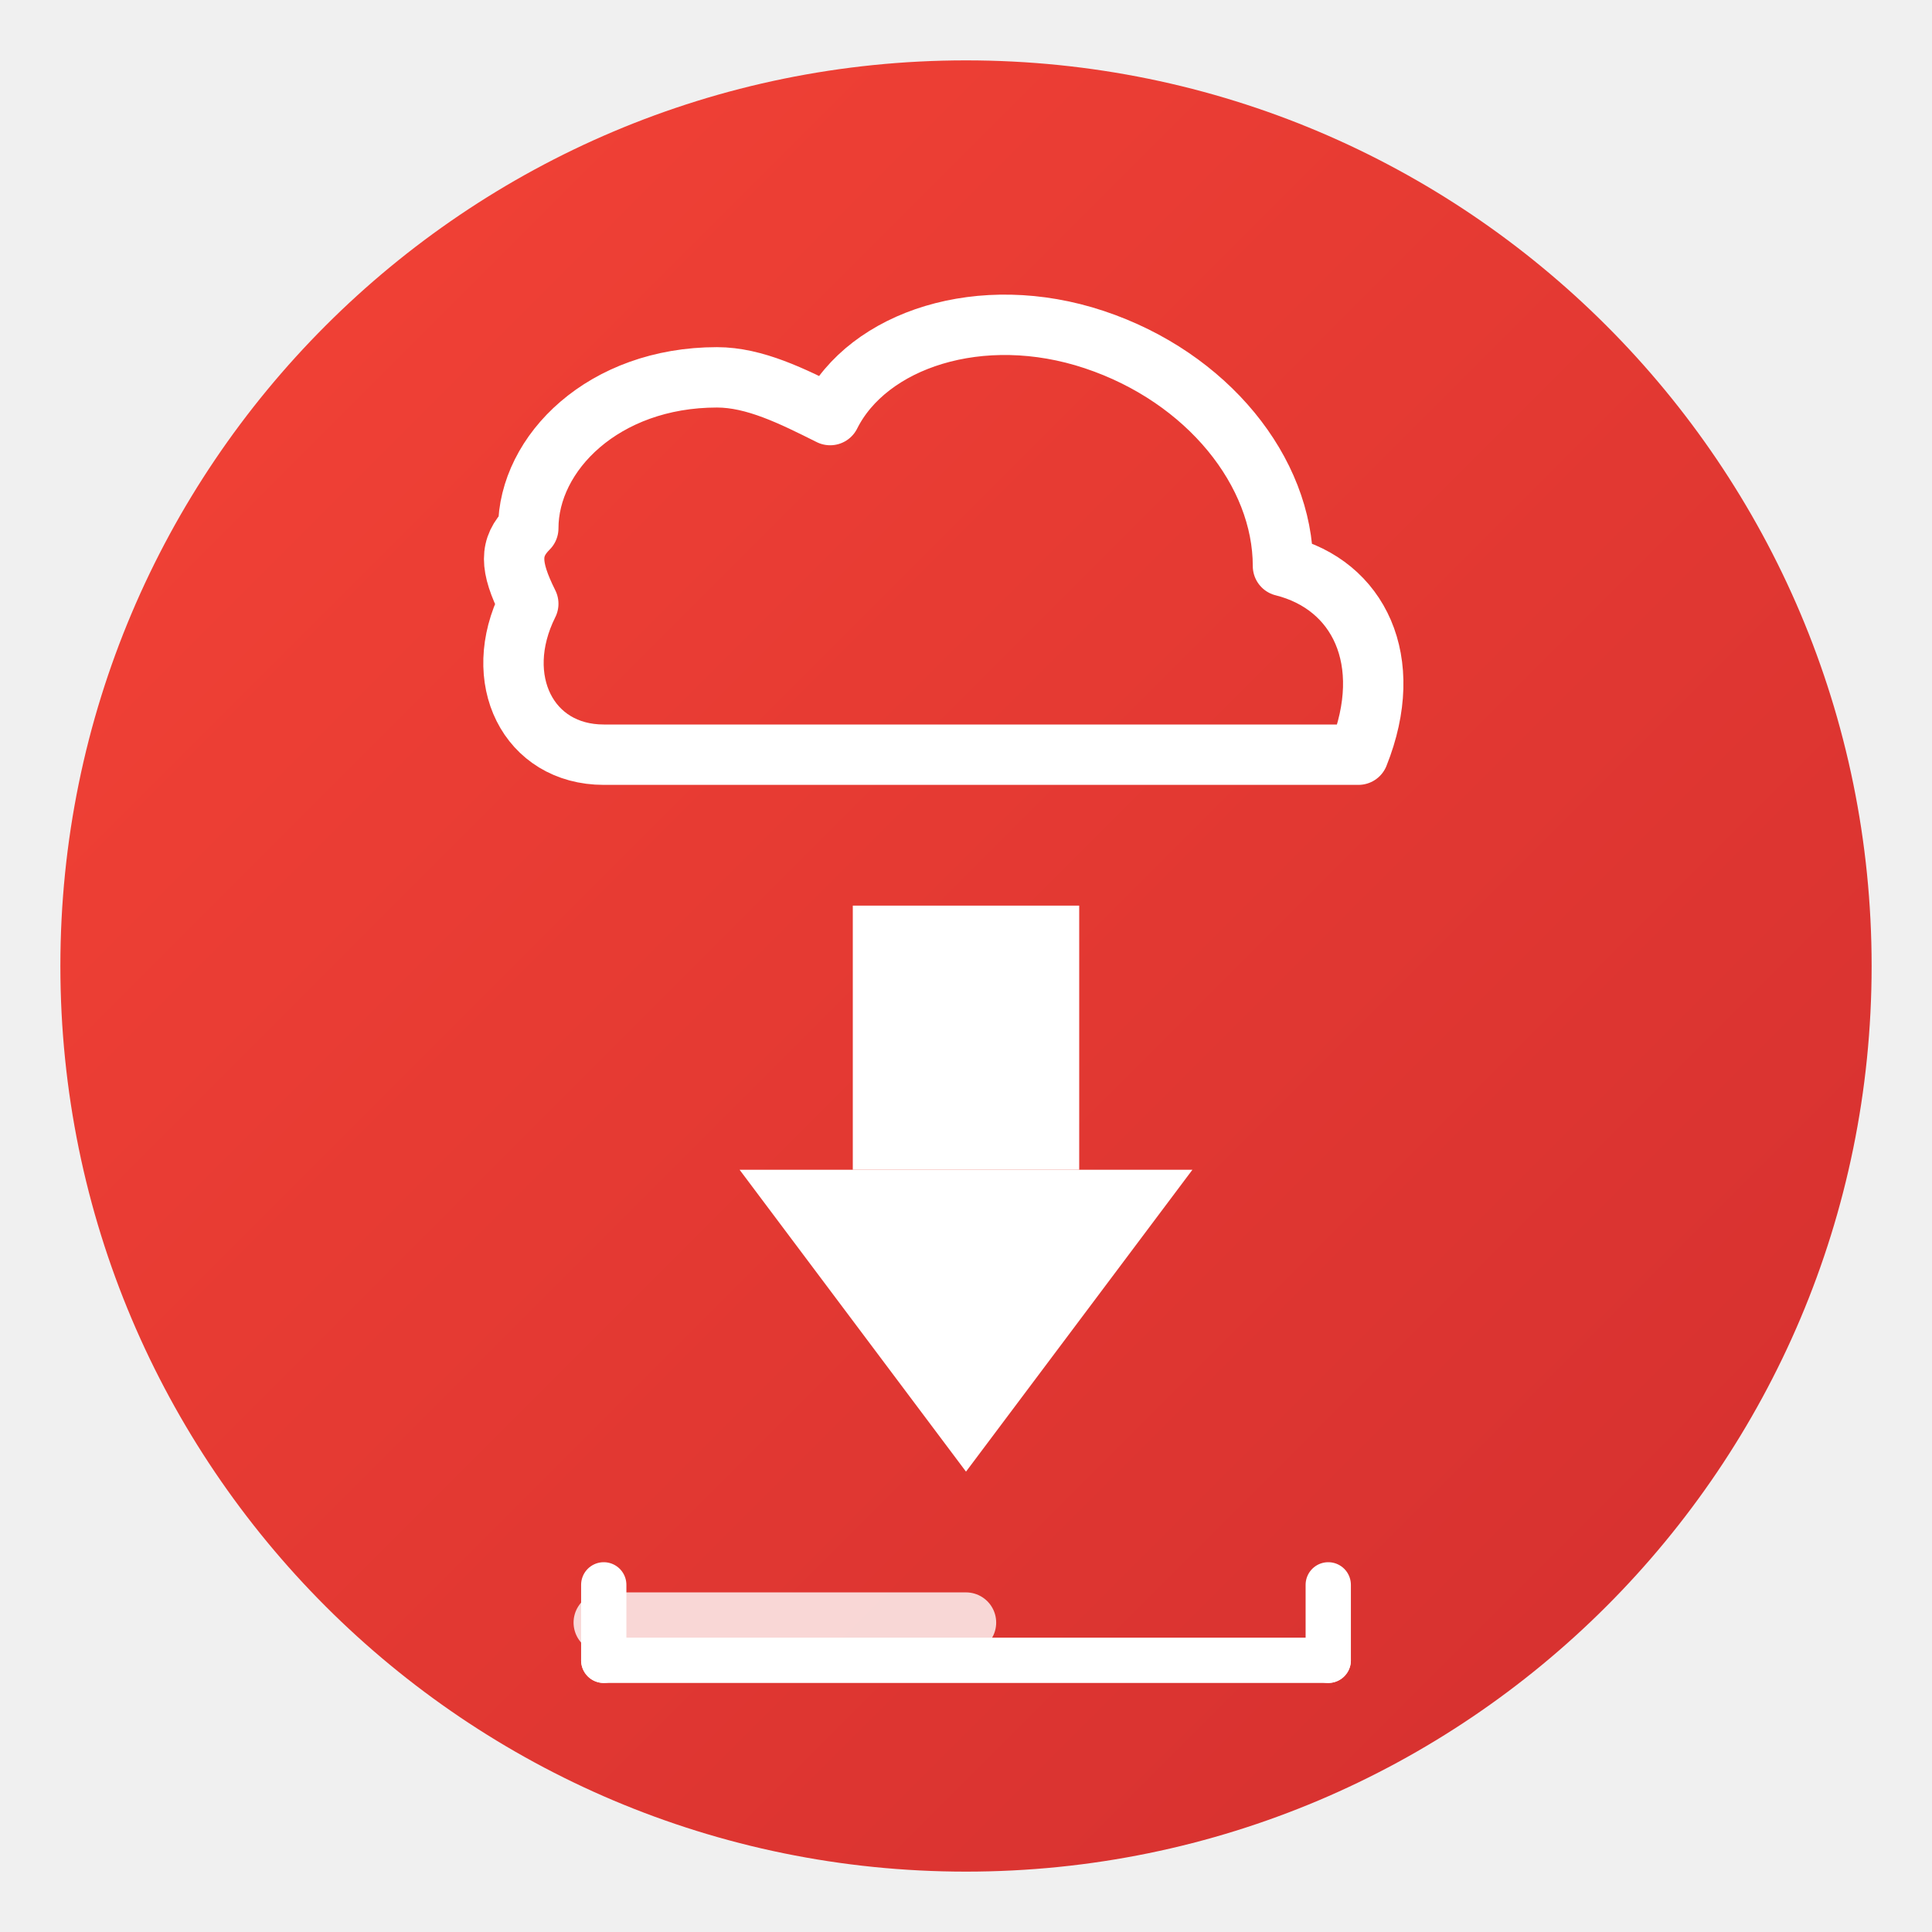
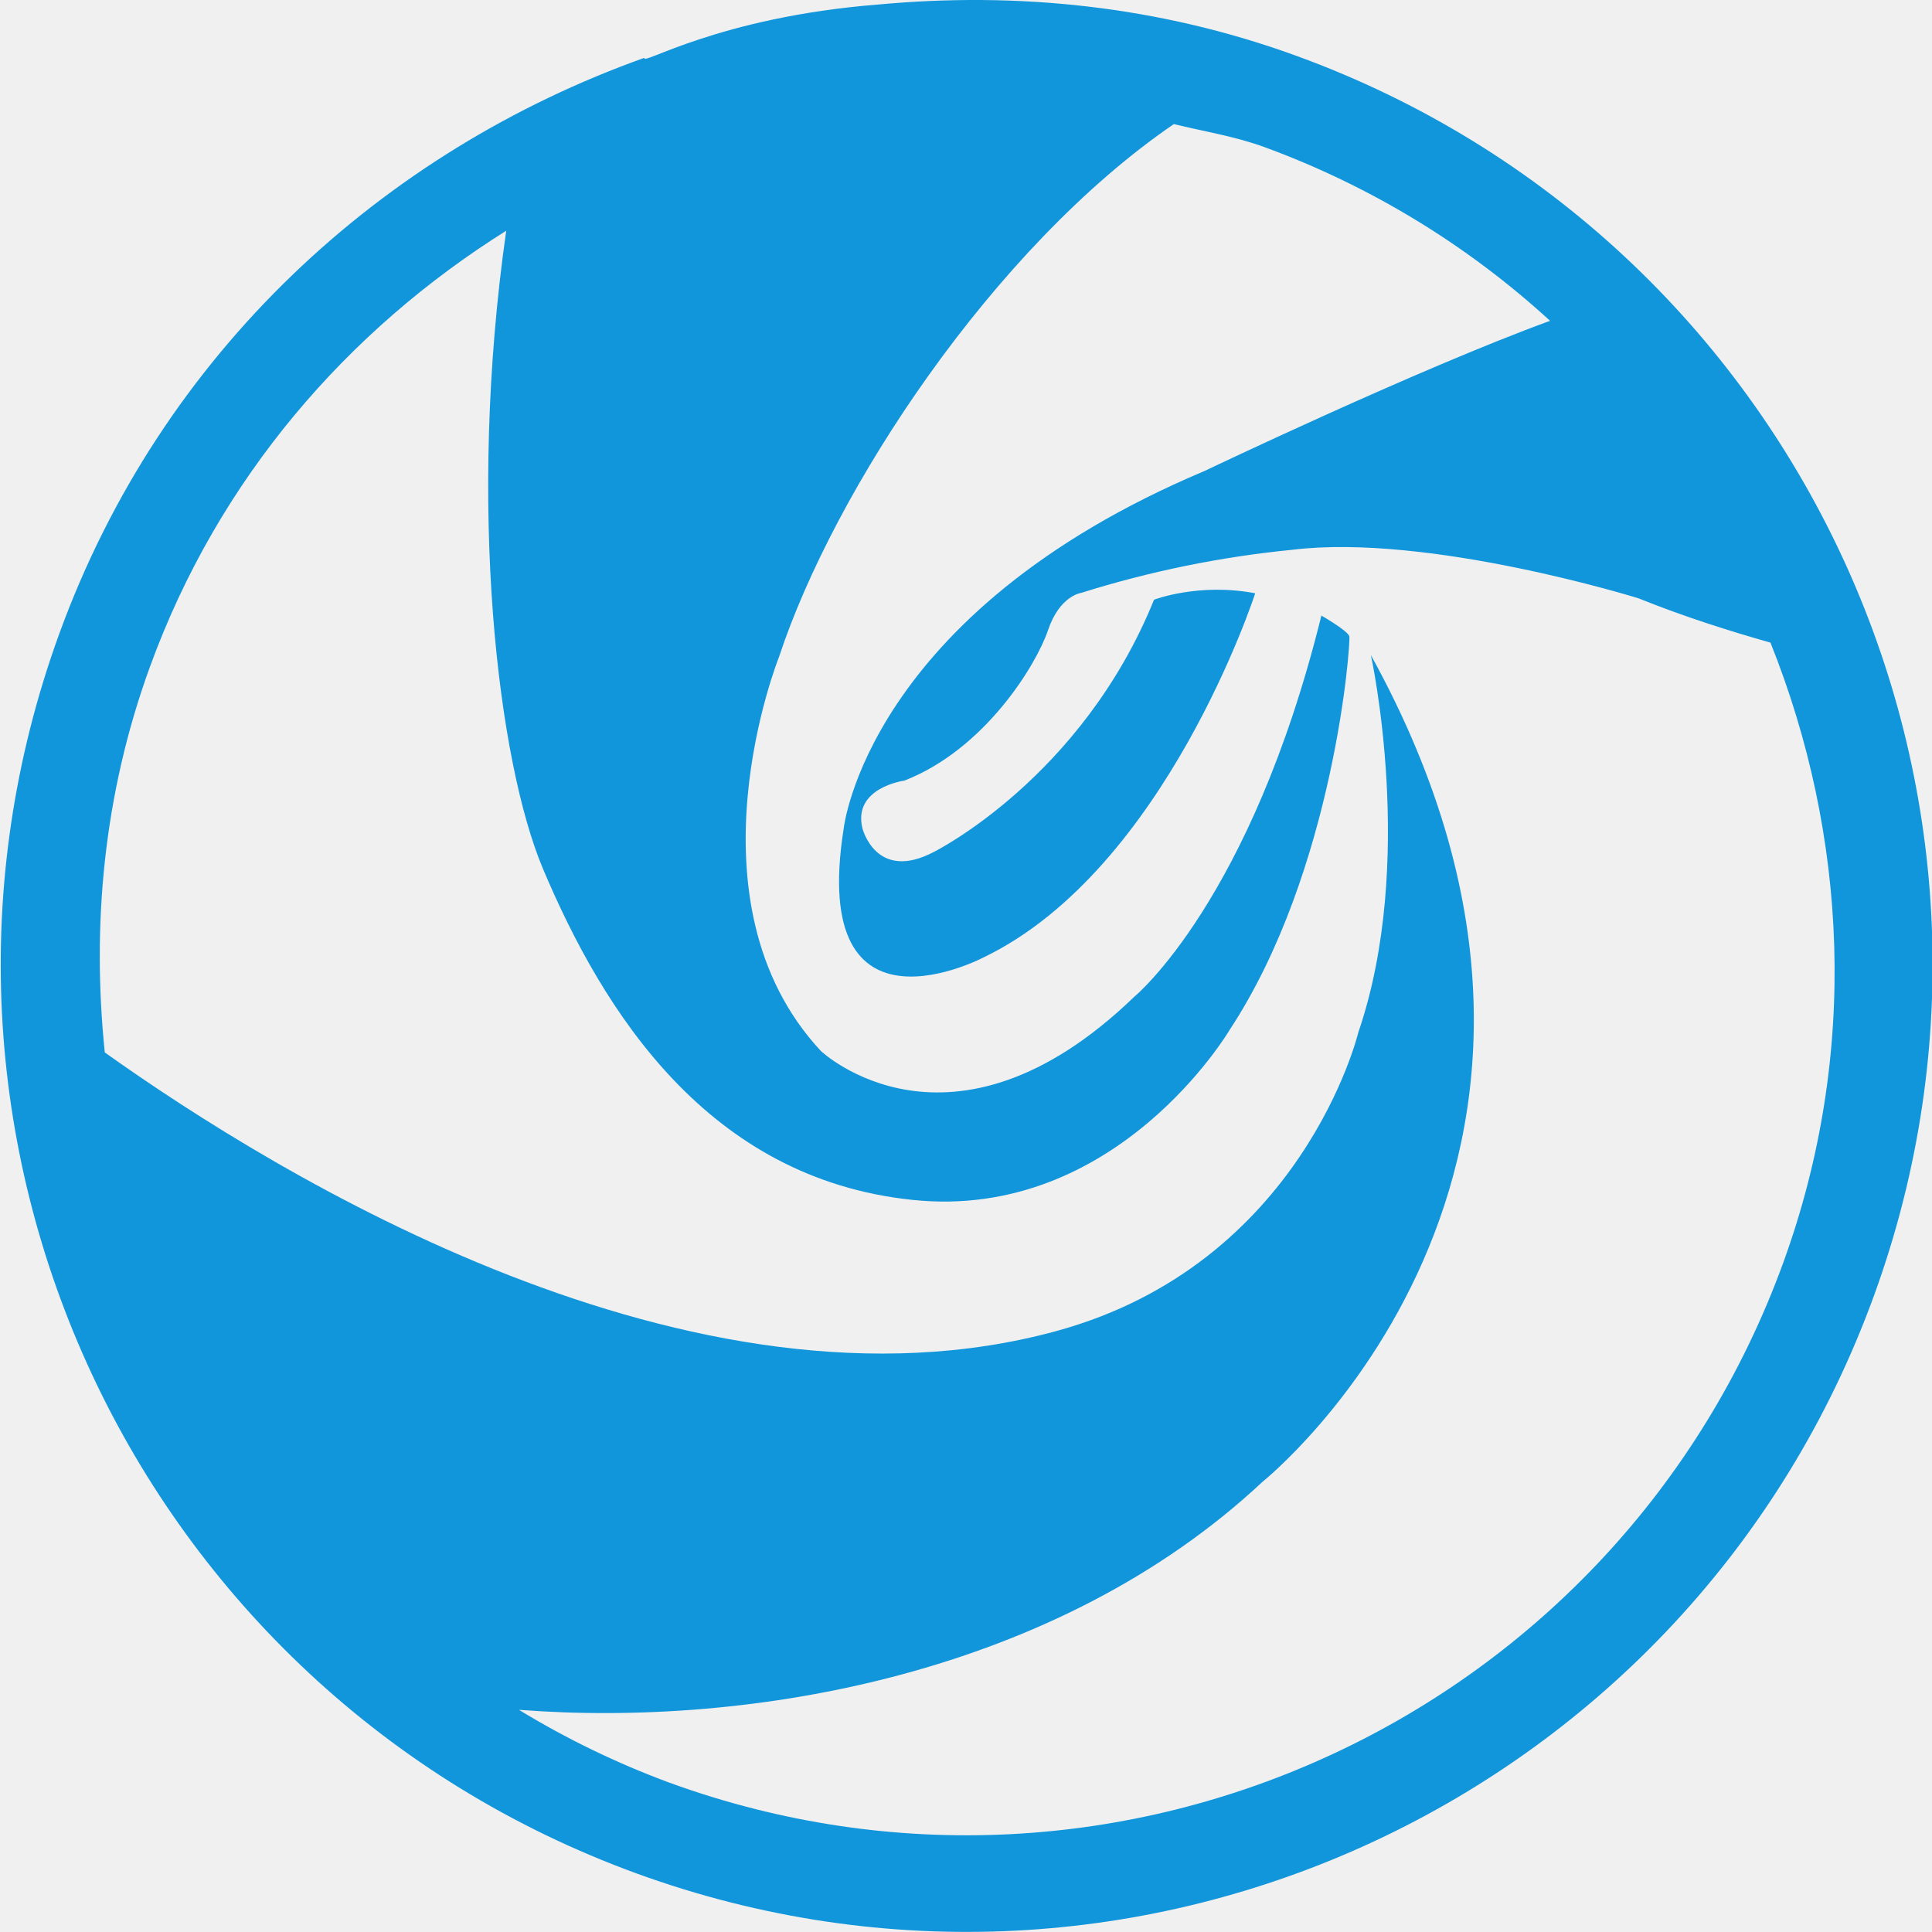
- <svg xmlns="http://www.w3.org/2000/svg" width="128" height="128" viewBox="0 0 1024 1024">
-   <defs>
-     <linearGradient id="downloaderGradient" x1="0%" y1="0%" x2="100%" y2="100%">
-       <stop offset="0%" style="stop-color:#f44336;stop-opacity:1" />
-       <stop offset="100%" style="stop-color:#d32f2f;stop-opacity:1" />
-     </linearGradient>
-   </defs>
-   <circle cx="512" cy="512" r="480" fill="url(#downloaderGradient)" />
-   <g fill="#FFFFFF">
-     <g fill="none" stroke="#FFFFFF" stroke-width="32" stroke-linecap="round" stroke-linejoin="round">
-       <path d="M 280 280                 C 280 240 320 200 380 200                 C 400 200 420 210 440 220                 C 460 180 520 160 580 180                 C 640 200 680 250 680 300                 C 720 310 740 350 720 400                 L 320 400                 C 280 400 260 360 280 320                 C 270 300 270 290 280 280 Z" />
-     </g>
-     <g fill="#FFFFFF">
-       <rect x="452" y="480" width="120" height="140" />
-       <path d="M 392 620                 L 632 620                 L 512 780                 Z" />
-     </g>
-     <g fill="none" stroke="#FFFFFF" stroke-width="24" stroke-linecap="round">
-       <line x1="320" y1="840" x2="320" y2="880" />
-       <line x1="704" y1="840" x2="704" y2="880" />
-       <line x1="320" y1="880" x2="704" y2="880" />
-       <line x1="320" y1="860" x2="512" y2="860" stroke-width="32" opacity="0.8" />
-     </g>
-   </g>
+ <svg xmlns="http://www.w3.org/2000/svg" t="1775967565616" class="icon" viewBox="0 0 1024 1024" version="1.1" p-id="2237" width="128" height="128">
+   <path d="M687.433 29.713c-73.553-26.878-148.897-34.131-222.066-27.305-84.816 6.698-126.2 32.937-123.725 28.201-138.7 49.49-255.983 156.022-310.252 305.345-96.676 265.967 40.275 560.092 305.815 656.939 265.711 96.847 559.366-40.317 656.085-306.284C1090.009 420.685 953.058 126.56 687.433 29.713zM354.697 944.811a459.362 459.362 0 0 1-79.653-38.568c123.725 9.514 285.251-18.985 394.172-120.909 0 0 207.603-165.877 57.383-438.116 0 0 24.233 109.732-6.656 199.966 0 0-29.438 122.744-160.288 158.368-192.713 52.519-412.304-82.341-504.117-147.745-6.912-67.153-0.768-136.524 23.892-204.275 36.478-100.345 105.081-178.676 188.873-231.238-20.905 146.593-4.352 281.582 19.455 338.111 31.955 75.814 87.461 164.256 195.827 175.562 108.366 11.391 168.096-90.021 168.096-90.021 55.634-84.475 64.337-205.768 63.484-208.712-0.853-2.986-14.804-10.965-14.804-10.965-37.416 151.414-99.108 201.971-99.108 201.971-97.274 93.903-166.176 28.798-166.176 28.798-74.065-79.568-22.185-208.84-22.185-208.84 29.011-88.058 113.486-216.903 209.266-282.435 15.956 3.925 31.998 6.4 47.784 12.117a457.016 457.016 0 0 1 151.627 92.154c-70.011 25.556-183.071 79.568-183.071 79.568-179.231 75.515-191.348 189.684-191.348 189.684-18.559 117.667 74.832 67.836 74.832 67.836 96.079-46.802 143.308-192.67 143.308-192.67-29.993-5.717-53.629 3.413-53.629 3.413-38.355 94.714-116.6 133.623-116.6 133.623-30.803 16.298-37.971-12.501-37.971-12.501-5.205-21.588 22.271-25.257 22.271-25.257 42.664-16.596 69.926-61.393 76.112-79.696 6.144-18.345 17.578-19.796 17.578-19.796a554.545 554.545 0 0 1 111.737-22.825c72.529-8.917 183.583 25.684 183.583 25.684 24.916 10.026 48.807 17.492 70.011 23.508 40.701 101.711 47.144 217.501 6.826 328.512-86.992 239.344-351.38 362.814-590.511 275.694z" fill="#1296db" p-id="2238" />
</svg>
